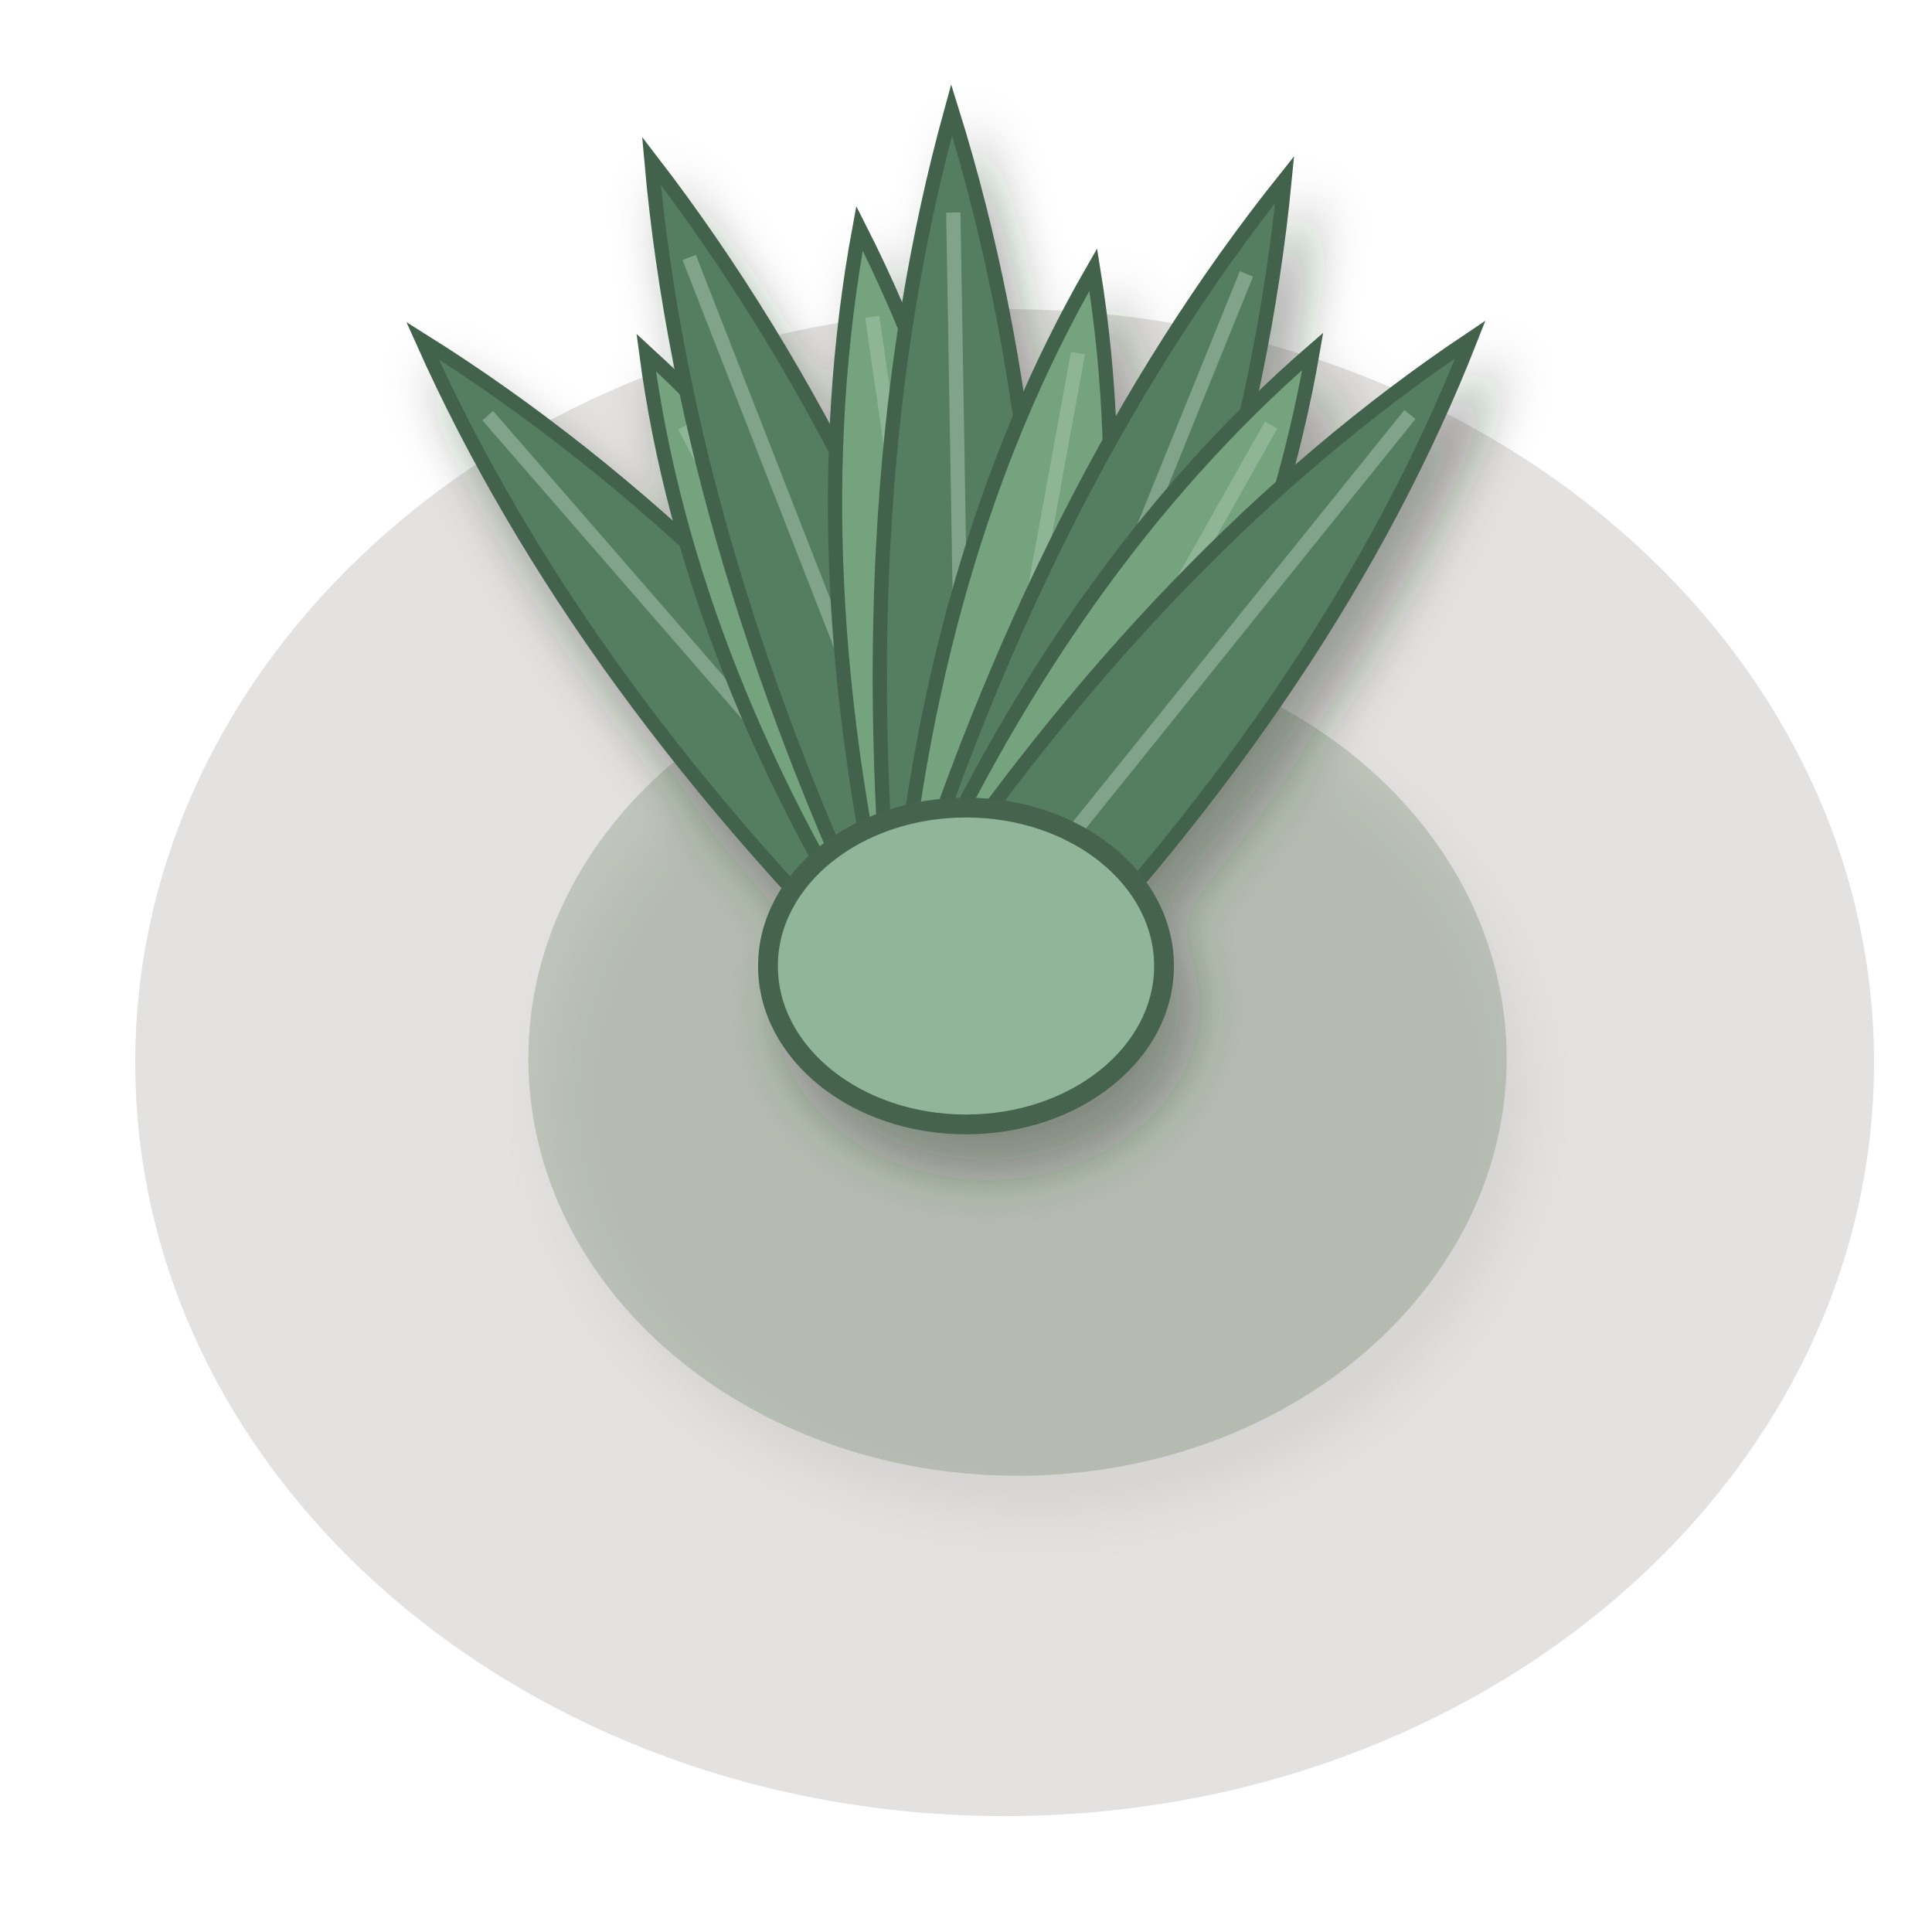
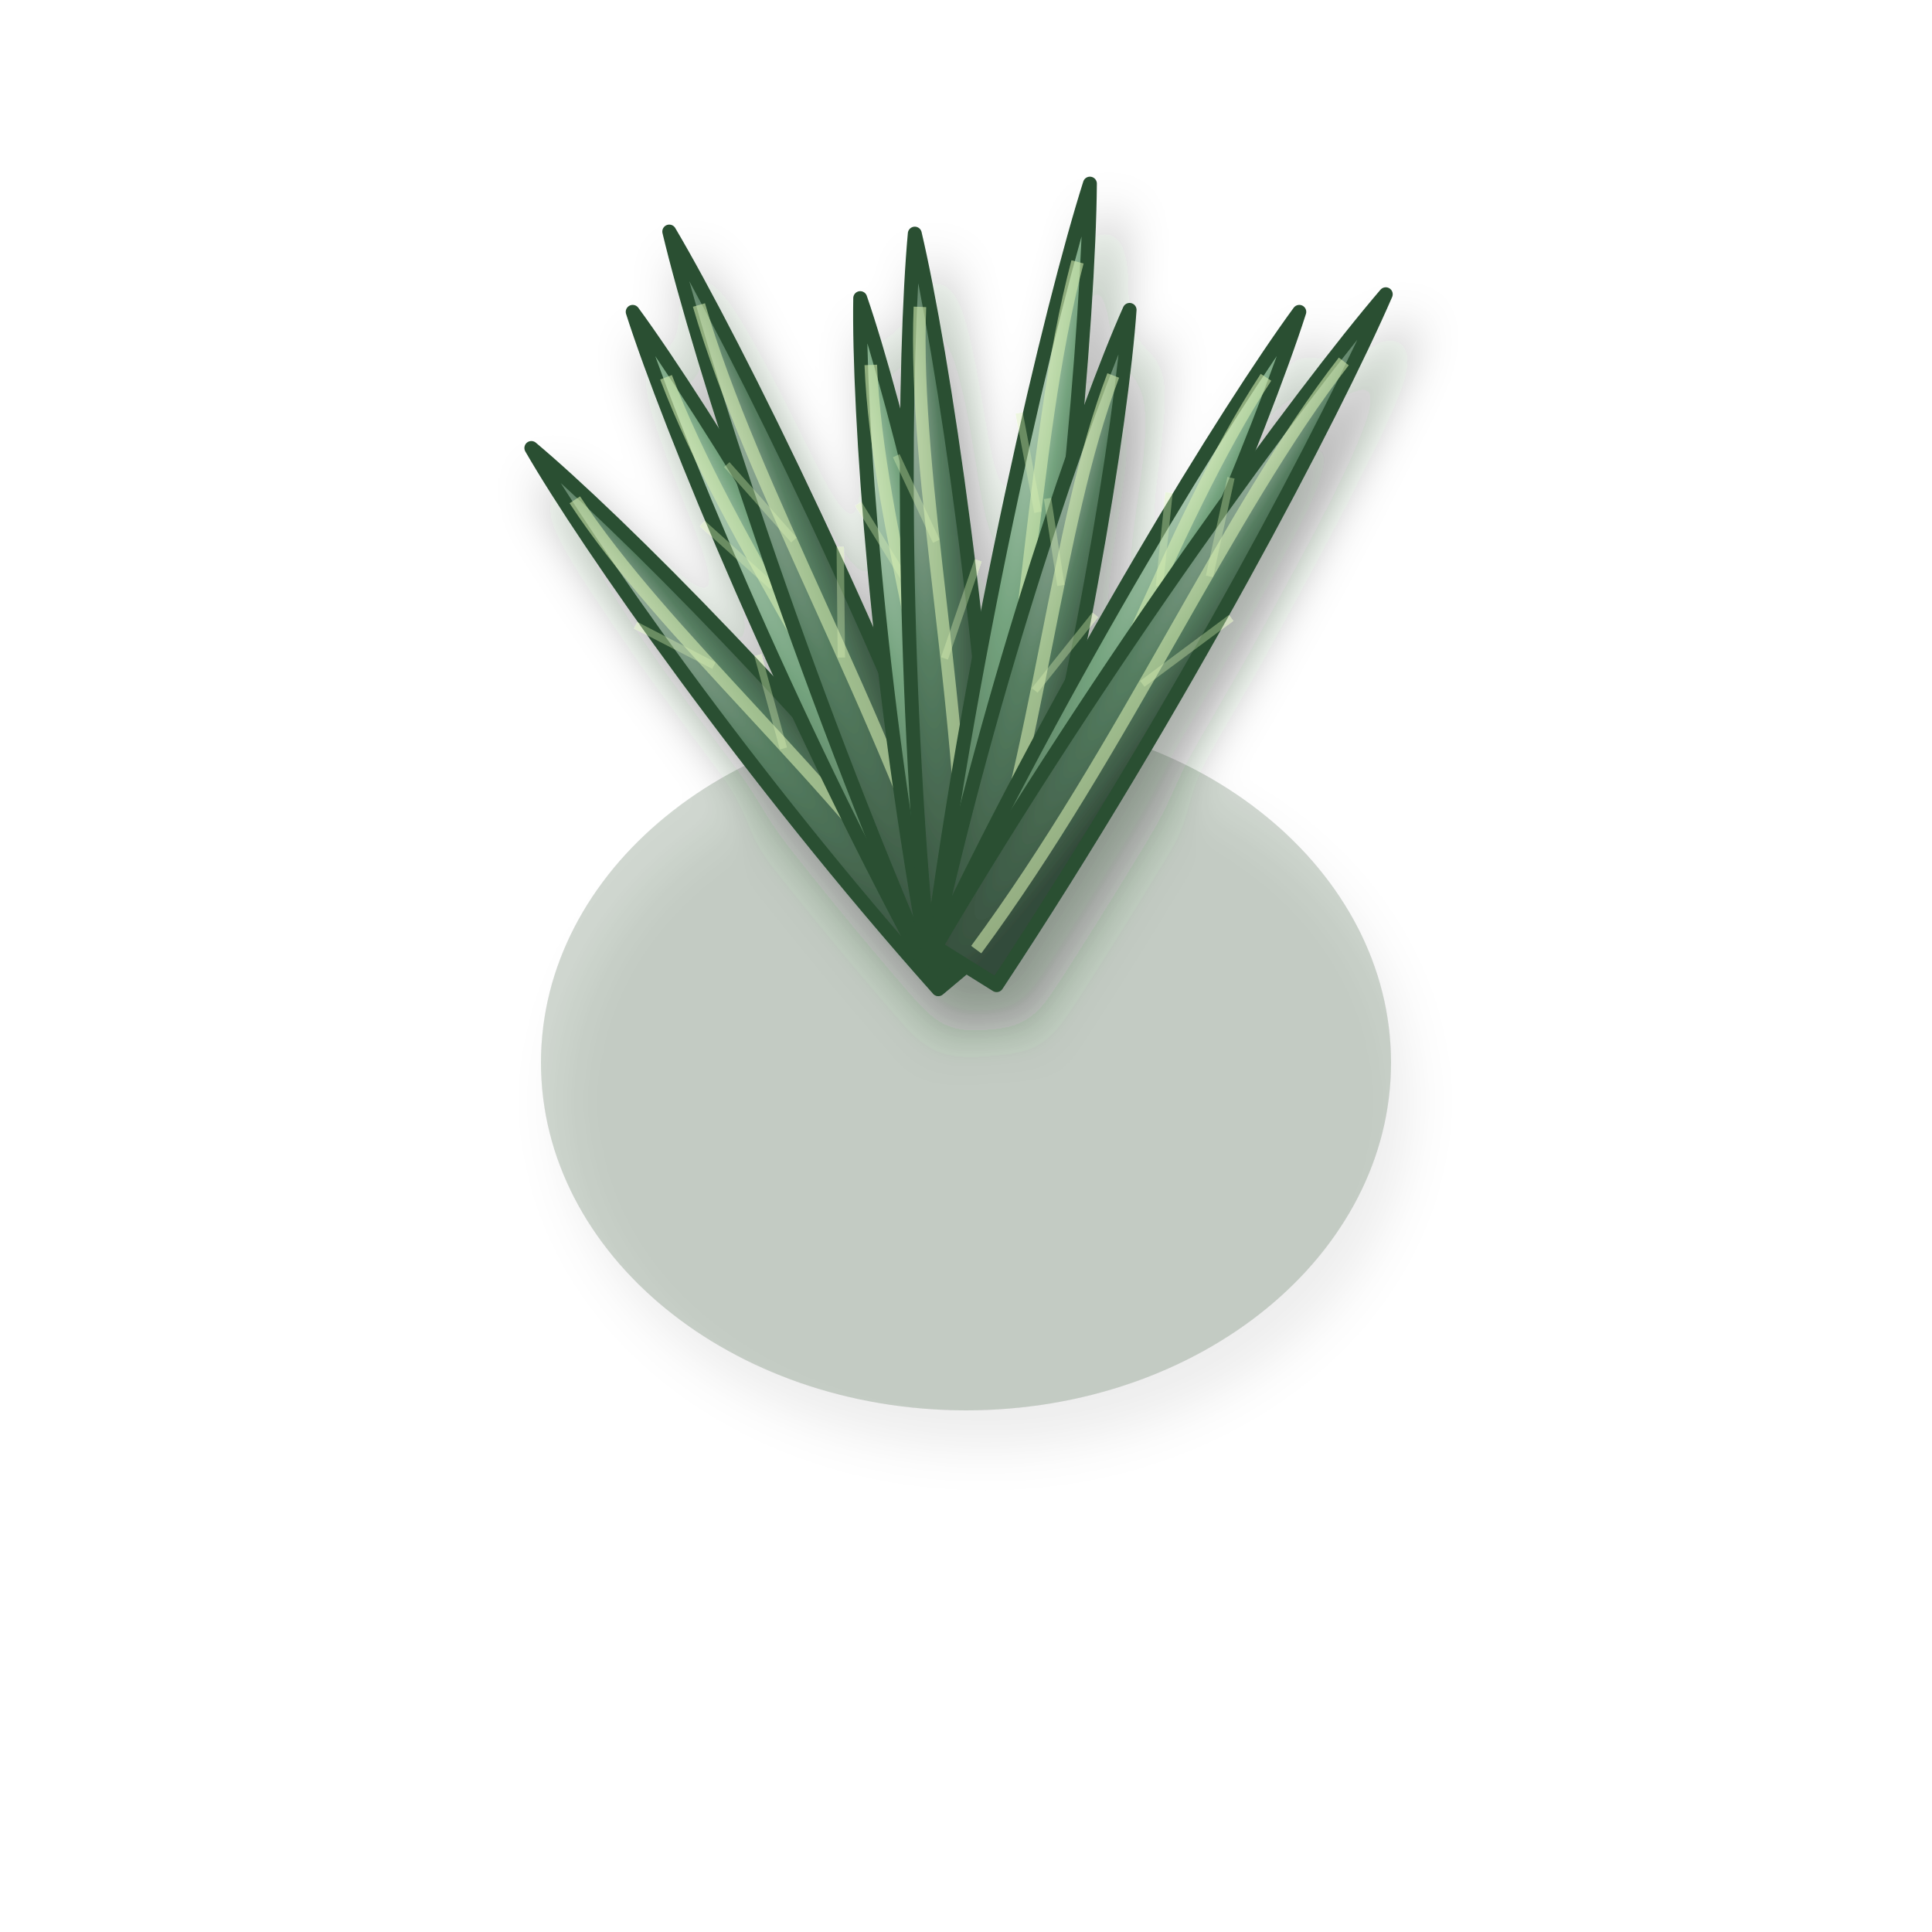
<svg xmlns="http://www.w3.org/2000/svg" viewBox="-50 -50 100 100" width="100" height="100" role="img" aria-label="Scalogno">
-   <defs data-botanical-realism="v2">
-     <filter id="botanicalDepth" x="-28%" y="-28%" width="168%" height="176%" color-interpolation-filters="sRGB">
-       <feGaussianBlur in="SourceAlpha" stdDeviation="1.15" result="softAlpha" />
-       <feSpecularLighting in="softAlpha" surfaceScale="3.2" specularConstant="0.32" specularExponent="18" lighting-color="#fffbe8" result="specular">
-         <feDistantLight azimuth="225" elevation="58" />
-       </feSpecularLighting>
-       <feComposite in="specular" in2="SourceAlpha" operator="in" result="specularClipped" />
-       <feBlend in="SourceGraphic" in2="specularClipped" mode="screen" result="litPlant" />
-       <feDropShadow in="litPlant" dx="1.1" dy="2.1" stdDeviation="1.35" flood-color="#132315" flood-opacity="0.38" />
+   <defs>
+     <radialGradient id="leafA" cx="30%" cy="24%" r="82%">
+       <stop stop-color="#aecab4" />
+       <stop offset=".4" stop-color="#74a37e" />
+       <stop offset="1" stop-color="#48654e" />
+     </radialGradient>
+     <radialGradient id="leafB" cx="30%" cy="24%" r="82%">
+       <stop stop-color="#96ae9c" />
+       <stop offset=".42" stop-color="#557d60" />
+       <stop offset="1" stop-color="#334b3a" />
+     </radialGradient>
+     <radialGradient id="leafYoung">
+       <stop stop-color="#c7dacb" />
+       <stop offset="1" stop-color="#74a37e" />
+     </radialGradient>
+     <radialGradient id="fruitRed" cx="30%" cy="24%">
+       <stop stop-color="#ff9b83" />
+       <stop offset=".35" stop-color="#e34839" />
+       <stop offset="1" stop-color="#6d2026" />
+     </radialGradient>
+     <radialGradient id="fruitGreen" cx="30%" cy="24%">
+       <stop stop-color="#b6dc79" />
+       <stop offset=".4" stop-color="#5e9849" />
+       <stop offset="1" stop-color="#264a30" />
+     </radialGradient>
+     <radialGradient id="fruitOrange">
+       <stop stop-color="#ffd376" />
+       <stop offset=".42" stop-color="#e78934" />
+       <stop offset="1" stop-color="#7a321f" />
+     </radialGradient>
+     <radialGradient id="fruitPurple">
+       <stop stop-color="#c498ca" />
+       <stop offset=".42" stop-color="#70467e" />
+       <stop offset="1" stop-color="#2a193d" />
+     </radialGradient>
+     <radialGradient id="headGreen">
+       <stop stop-color="#a3c77c" />
+       <stop offset="1" stop-color="#456d43" />
+     </radialGradient>
+     <radialGradient id="headCream">
+       <stop stop-color="#fffcec" />
+       <stop offset="1" stop-color="#b8aa7b" />
+     </radialGradient>
+     <filter id="depth" x="-24%" y="-24%" width="160%" height="170%">
+       <feDropShadow dx="1" dy="2" stdDeviation="1.25" flood-color="#132315" flood-opacity=".38" />
    </filter>
  </defs>
-   <ellipse cx="2" cy="5" rx="45" ry="39" fill="#2f1d10" opacity=".13" />
-   <g class="plant-glyph plant-glyph--bulbo" style="isolation:isolate;filter:url(#botanicalDepth)">
-     <ellipse cx="2.665" cy="4.797" rx="25.318" ry="21.587" fill="#112718" opacity="0.16" />
-     <g transform="rotate(-40.99256)">
-       <path d="M-3.69 0 Q-5.74 -24.016 0 -42.885 Q5.74 -24.016 3.69 0Z" fill="#557d60" stroke="#42624b" stroke-width="0.738" />
-       <path d="M0 -4.289 L0 -37.739" stroke="#a5c3ab" stroke-width="0.738" opacity=".55" />
+   <g filter="url(#depth)" style="isolation:isolate">
+     <ellipse cy="5" rx="22" ry="18" fill="#122415" opacity=".18" />
+     <g transform="rotate(-40)">
+       <path d="M-1.87 0 C-2.31 -14.7 -0.99 -29.4 0 -35 C0.99 -29.4 2.31 -14.7 1.87 0Z" fill="url(#leafB)" stroke="#294f31" stroke-width=".72" stroke-linejoin="round" />
+       <path d="M0 -1 C1 -11.9 -1 -23.1 0 -31.5" fill="none" stroke="#d8efb2" stroke-width=".65" opacity=".58" />
+       <path d="M0 -14.7 L2.09 -19.25 M0 -20.3 L-1.76 -24.5" stroke="#d8efb2" stroke-width=".38" opacity=".38" />
    </g>
-     <g transform="rotate(-27.52934)">
-       <path d="M-3.69 0 Q-5.74 -20.055 0 -35.813 Q5.74 -20.055 3.69 0Z" fill="#74a37e" stroke="#42624b" stroke-width="0.738" />
-       <path d="M0 -3.581 L0 -31.516" stroke="#a5c3ab" stroke-width="0.738" opacity=".55" />
+     <g transform="rotate(-27)">
+       <path d="M-1.87 0 C-2.31 -15.96 -0.99 -31.92 0 -38 C0.99 -31.92 2.31 -15.96 1.87 0Z" fill="url(#leafA)" stroke="#294f31" stroke-width=".72" stroke-linejoin="round" />
+       <path d="M0 -1 C1 -12.92 -1 -25.08 0 -34.2" fill="none" stroke="#d8efb2" stroke-width=".65" opacity=".58" />
+       <path d="M0 -15.96 L2.09 -20.9 M0 -22.04 L-1.76 -26.6" stroke="#d8efb2" stroke-width=".38" opacity=".38" />
    </g>
-     <g transform="rotate(-21.33908)">
-       <path d="M-3.69 0 Q-5.74 -25.056 0 -44.744 Q5.74 -25.056 3.69 0Z" fill="#557d60" stroke="#42624b" stroke-width="0.738" />
-       <path d="M0 -4.474 L0 -39.374" stroke="#a5c3ab" stroke-width="0.738" opacity=".55" />
+     <g transform="rotate(-22)">
+       <path d="M-1.87 0 C-2.31 -17.22 -0.99 -34.44 0 -41 C0.99 -34.44 2.31 -17.22 1.87 0Z" fill="url(#leafB)" stroke="#294f31" stroke-width=".72" stroke-linejoin="round" />
+       <path d="M0 -1 C1 -13.94 -1 -27.06 0 -36.9" fill="none" stroke="#d8efb2" stroke-width=".65" opacity=".58" />
+       <path d="M0 -17.22 L2.09 -22.55 M0 -23.78 L-1.76 -28.7" stroke="#d8efb2" stroke-width=".38" opacity=".38" />
    </g>
-     <g transform="rotate(-8.215835)">
-       <path d="M-3.69 0 Q-5.74 -21.606 0 -38.582 Q5.74 -21.606 3.69 0Z" fill="#74a37e" stroke="#42624b" stroke-width="0.738" />
-       <path d="M0 -3.858 L0 -33.952" stroke="#a5c3ab" stroke-width="0.738" opacity=".55" />
+     <g transform="rotate(-9)">
+       <path d="M-1.87 0 C-2.31 -14.7 -0.99 -29.4 0 -35 C0.99 -29.4 2.31 -14.7 1.87 0Z" fill="url(#leafA)" stroke="#294f31" stroke-width=".72" stroke-linejoin="round" />
+       <path d="M0 -1 C1 -11.9 -1 -23.1 0 -31.5" fill="none" stroke="#d8efb2" stroke-width=".65" opacity=".58" />
+       <path d="M0 -14.7 L2.09 -19.25 M0 -20.3 L-1.76 -24.5" stroke="#d8efb2" stroke-width=".38" opacity=".38" />
    </g>
-     <g transform="rotate(-0.9644414)">
-       <path d="M-3.69 0 Q-5.74 -24.822 0 -44.325 Q5.74 -24.822 3.69 0Z" fill="#557d60" stroke="#42624b" stroke-width="0.738" />
-       <path d="M0 -4.433 L0 -39.006" stroke="#a5c3ab" stroke-width="0.738" opacity=".55" />
+     <g transform="rotate(-4)">
+       <path d="M-1.87 0 C-2.31 -15.96 -0.99 -31.92 0 -38 C0.99 -31.92 2.31 -15.96 1.87 0Z" fill="url(#leafB)" stroke="#294f31" stroke-width=".72" stroke-linejoin="round" />
+       <path d="M0 -1 C1 -12.92 -1 -25.08 0 -34.2" fill="none" stroke="#d8efb2" stroke-width=".65" opacity=".58" />
+       <path d="M0 -15.96 L2.09 -20.9 M0 -22.04 L-1.76 -26.6" stroke="#d8efb2" stroke-width=".38" opacity=".38" />
    </g>
-     <g transform="rotate(10.35334)">
-       <path d="M-3.69 0 Q-5.74 -20.521 0 -36.645 Q5.74 -20.521 3.69 0Z" fill="#74a37e" stroke="#42624b" stroke-width="0.738" />
-       <path d="M0 -3.664 L0 -32.247" stroke="#a5c3ab" stroke-width="0.738" opacity=".55" />
+     <g transform="rotate(9)">
+       <path d="M-1.87 0 C-2.31 -17.22 -0.99 -34.44 0 -41 C0.99 -34.44 2.31 -17.22 1.87 0Z" fill="url(#leafA)" stroke="#294f31" stroke-width=".72" stroke-linejoin="round" />
+       <path d="M0 -1 C1 -13.94 -1 -27.06 0 -36.9" fill="none" stroke="#d8efb2" stroke-width=".65" opacity=".58" />
+       <path d="M0 -17.22 L2.09 -22.55 M0 -23.78 L-1.76 -28.7" stroke="#d8efb2" stroke-width=".38" opacity=".38" />
    </g>
-     <g transform="rotate(22.05683)">
-       <path d="M-3.69 0 Q-5.74 -24.596 0 -43.921 Q5.74 -24.596 3.69 0Z" fill="#557d60" stroke="#42624b" stroke-width="0.738" />
-       <path d="M0 -4.392 L0 -38.651" stroke="#a5c3ab" stroke-width="0.738" opacity=".55" />
+     <g transform="rotate(14)">
+       <path d="M-1.87 0 C-2.31 -14.7 -0.99 -29.4 0 -35 C0.99 -29.4 2.31 -14.7 1.87 0Z" fill="url(#leafB)" stroke="#294f31" stroke-width=".72" stroke-linejoin="round" />
+       <path d="M0 -1 C1 -11.9 -1 -23.1 0 -31.5" fill="none" stroke="#d8efb2" stroke-width=".65" opacity=".58" />
+       <path d="M0 -14.7 L2.09 -19.25 M0 -20.3 L-1.76 -24.5" stroke="#d8efb2" stroke-width=".38" opacity=".38" />
    </g>
-     <g transform="rotate(29.42625)">
-       <path d="M-3.69 0 Q-5.74 -20.457 0 -36.531 Q5.74 -20.457 3.69 0Z" fill="#74a37e" stroke="#42624b" stroke-width="0.738" />
-       <path d="M0 -3.653 L0 -32.147" stroke="#a5c3ab" stroke-width="0.738" opacity=".55" />
+     <g transform="rotate(27)">
+       <path d="M-1.87 0 C-2.31 -15.96 -0.99 -31.92 0 -38 C0.99 -31.92 2.31 -15.96 1.87 0Z" fill="url(#leafA)" stroke="#294f31" stroke-width=".72" stroke-linejoin="round" />
+       <path d="M0 -1 C1 -12.92 -1 -25.08 0 -34.2" fill="none" stroke="#d8efb2" stroke-width=".65" opacity=".58" />
+       <path d="M0 -15.96 L2.09 -20.9 M0 -22.04 L-1.76 -26.6" stroke="#d8efb2" stroke-width=".38" opacity=".38" />
    </g>
-     <g transform="rotate(38.83108)">
-       <path d="M-3.69 0 Q-5.74 -23.318 0 -41.64 Q5.74 -23.318 3.69 0Z" fill="#557d60" stroke="#42624b" stroke-width="0.738" />
-       <path d="M0 -4.164 L0 -36.643" stroke="#a5c3ab" stroke-width="0.738" opacity=".55" />
+     <g transform="rotate(32)">
+       <path d="M-1.87 0 C-2.31 -17.22 -0.99 -34.44 0 -41 C0.99 -34.44 2.31 -17.22 1.87 0Z" fill="url(#leafB)" stroke="#294f31" stroke-width=".72" stroke-linejoin="round" />
+       <path d="M0 -1 C1 -13.94 -1 -27.06 0 -36.9" fill="none" stroke="#d8efb2" stroke-width=".65" opacity=".58" />
+       <path d="M0 -17.22 L2.09 -22.55 M0 -23.78 L-1.76 -28.7" stroke="#d8efb2" stroke-width=".38" opacity=".38" />
    </g>
-     <ellipse rx="10.25" ry="8.2" fill="#90b598" stroke="#44644d" stroke-width="1.025" />
  </g>
</svg>
